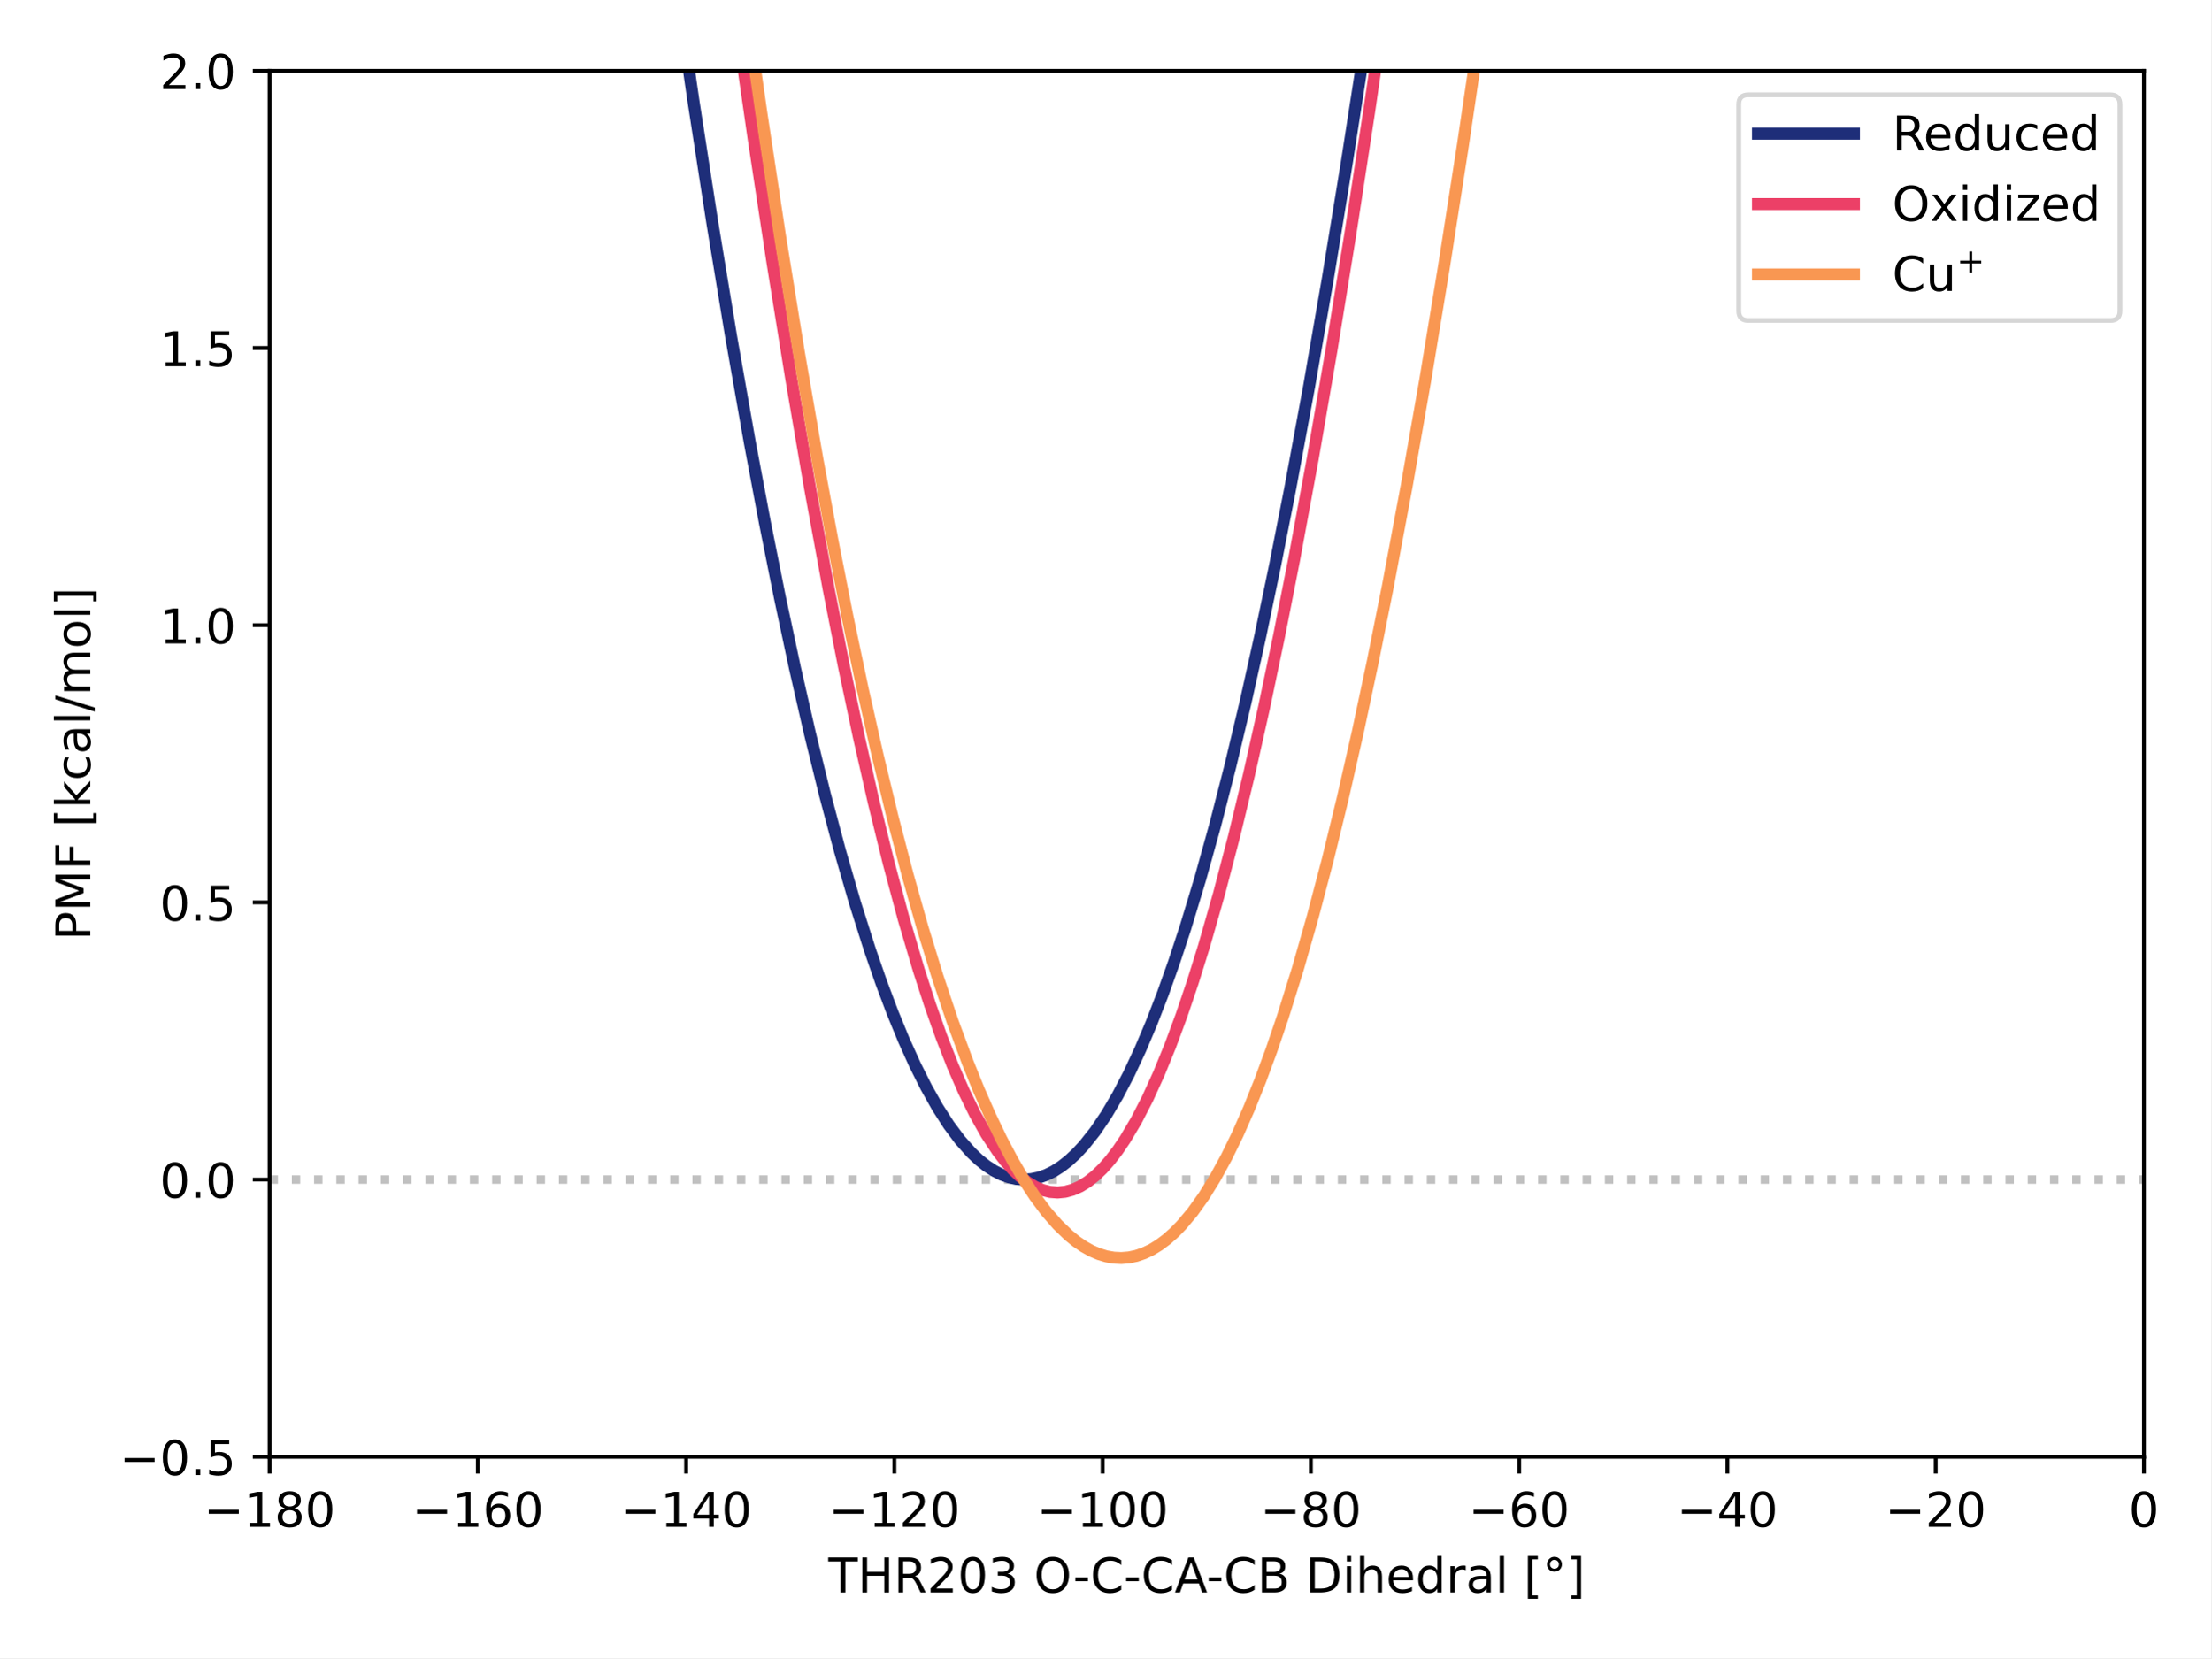
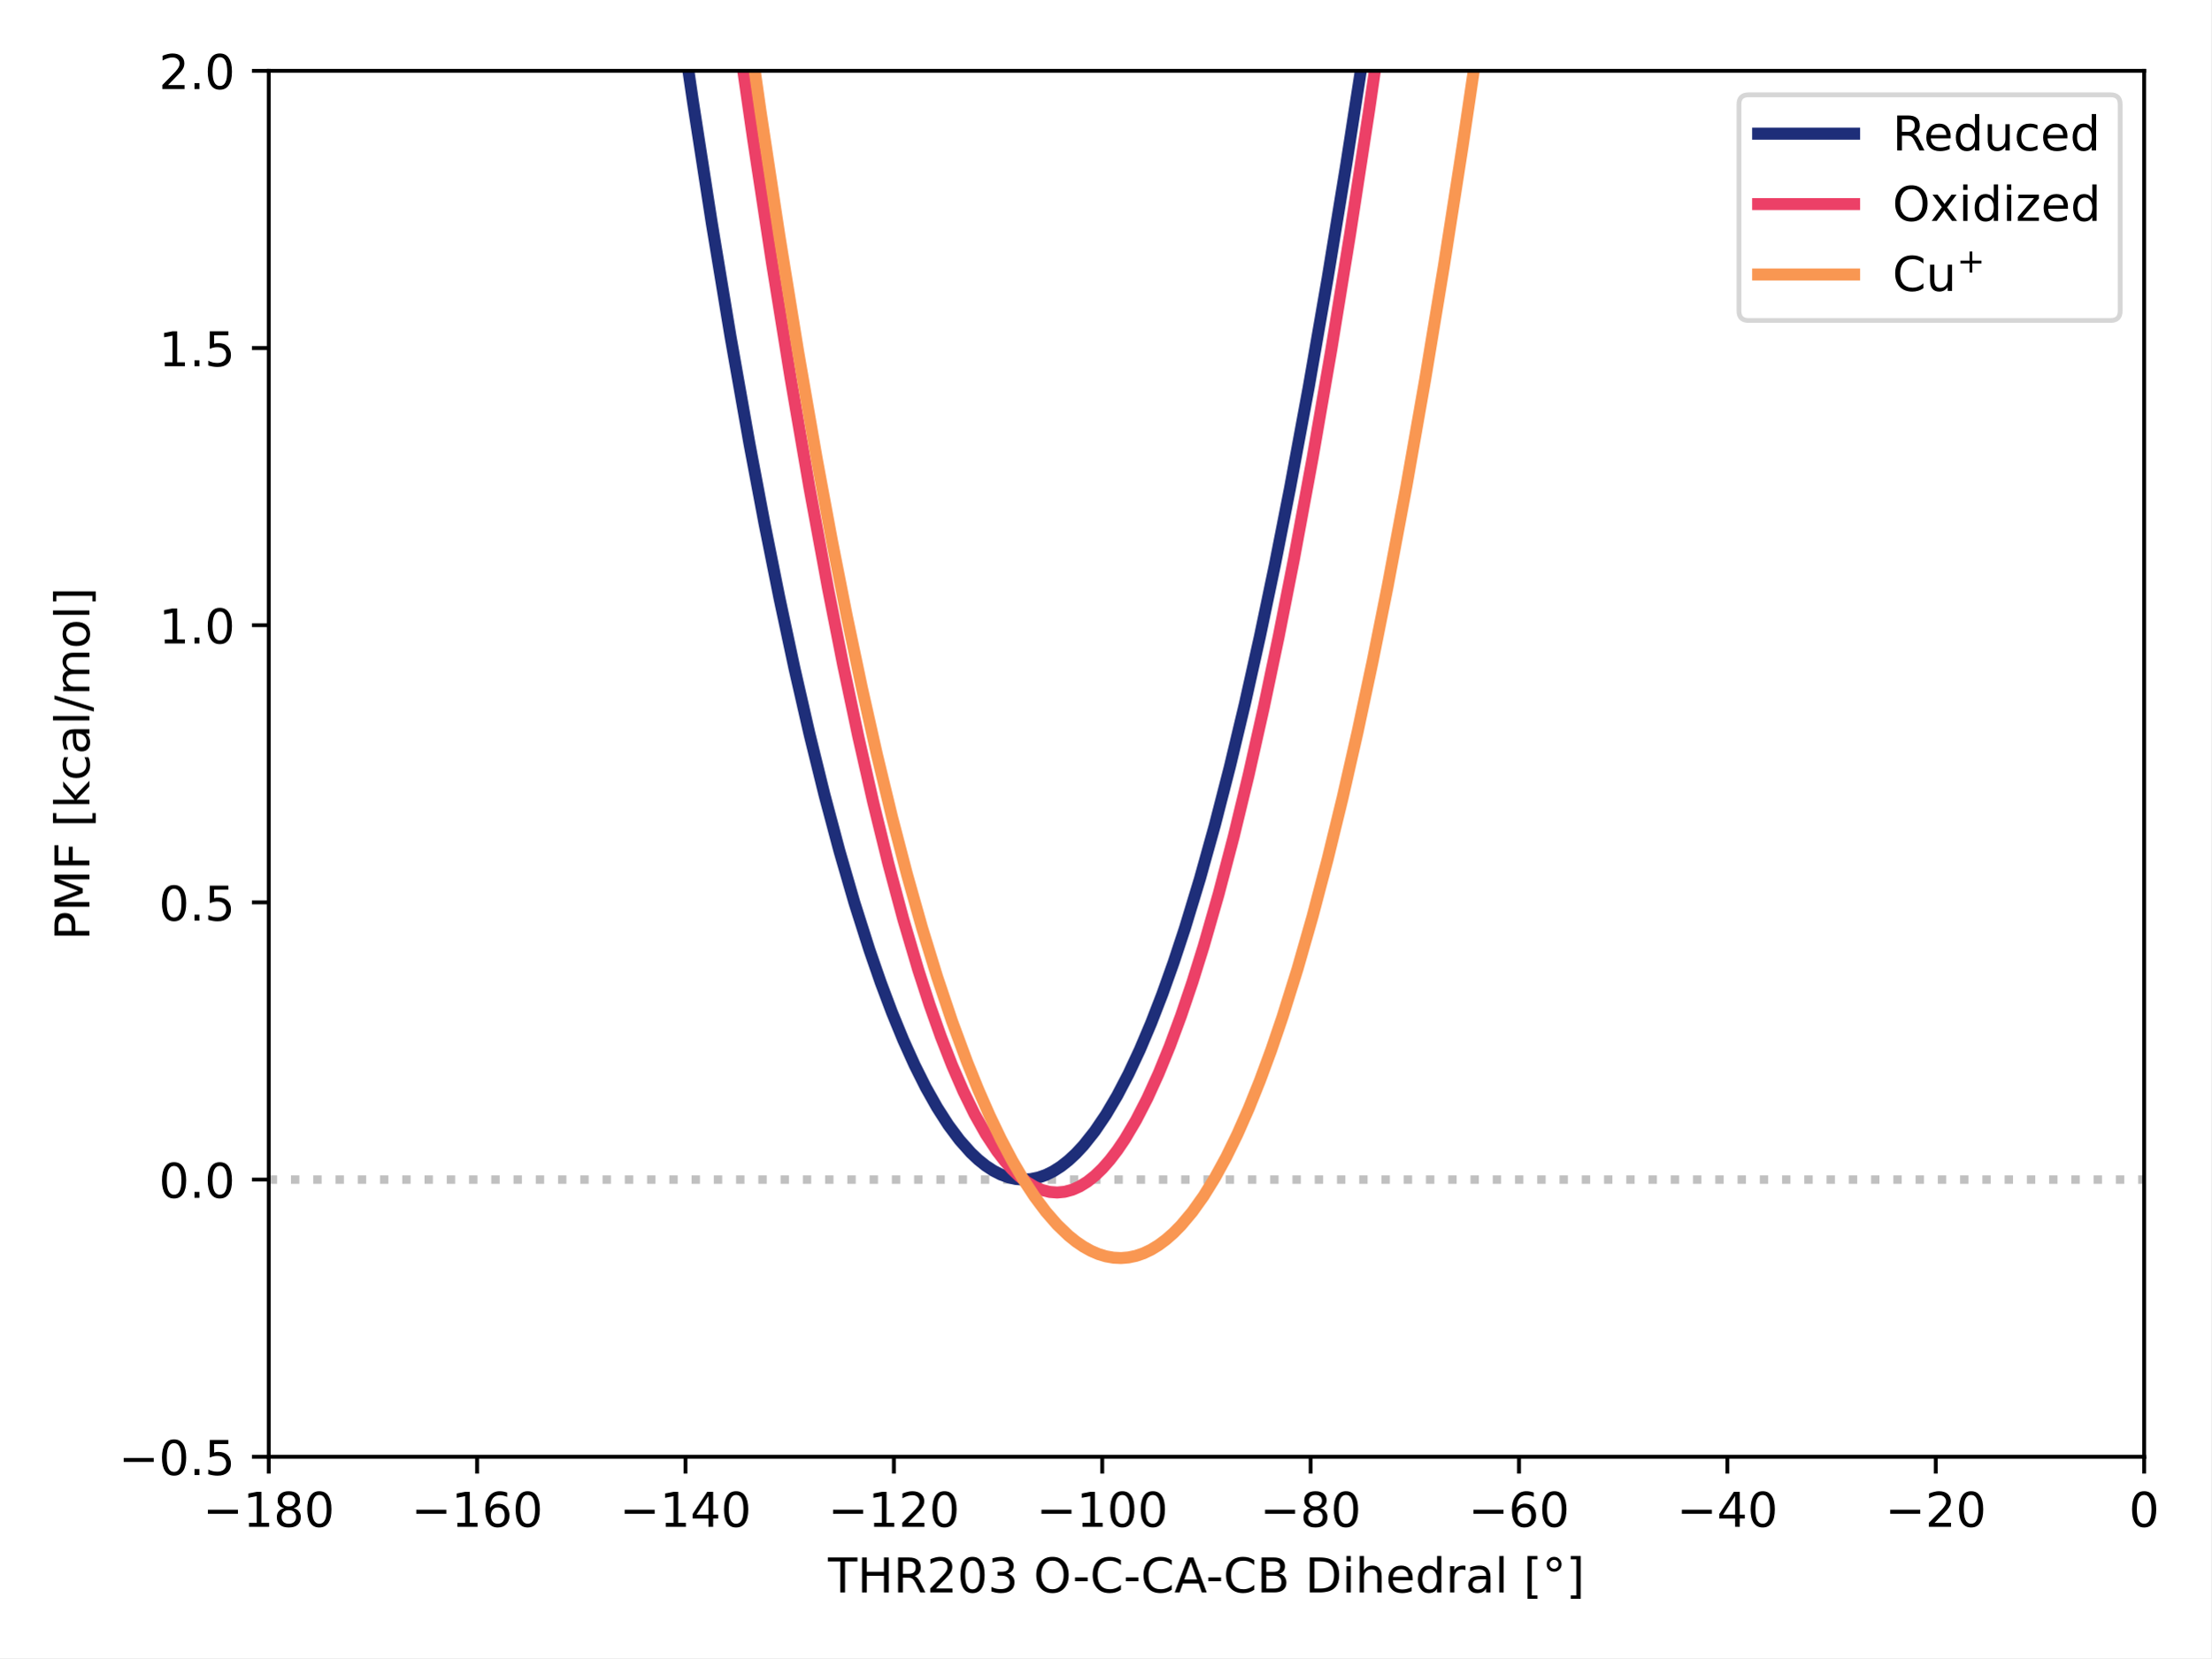
<svg xmlns="http://www.w3.org/2000/svg" xmlns:xlink="http://www.w3.org/1999/xlink" width="460.8pt" height="345.6pt" viewBox="0 0 460.8 345.6" version="1.1">
  <defs>
    <style type="text/css">*{stroke-linejoin: round; stroke-linecap: butt}</style>
  </defs>
  <g id="figure_1">
    <g id="patch_1">
      <path d="M 0 345.6  L 460.8 345.6  L 460.8 0  L 0 0  z " style="fill: #ffffff" />
    </g>
    <g id="axes_1">
      <g id="patch_2">
-         <path d="M 56.18 303.64  L 446.805 303.64  L 446.805 14.76  L 56.18 14.76  z " style="fill: #ffffff" />
+         <path d="M 56 303.64  L 446.85 303.64  L 446.85 14.76  L 56 14.76  z " style="fill: #ffffff" />
      </g>
      <g id="line2d_1">
-         <path d="M 56.18 245.864  L 446.805 245.864  " clip-path="url(#p93e7f5a198)" style="fill: none; stroke-dasharray: 1.75,2.888; stroke-dashoffset: 0; stroke: #c0c0c0; stroke-width: 1.75" />
+         <path d="M 56 245.864  L 446.85 245.864  " clip-path="url(#p2e7cfddb95)" style="fill: none; stroke-dasharray: 1.75,2.888; stroke-dashoffset: 0; stroke: #c0c0c0; stroke-width: 1.75" />
      </g>
      <g id="line2d_2">
-         <path d="M 141.281 -1  L 144.55 21.272  L 148.46 46.5  L 152.37 70.189  L 156.28 92.337  L 159.408 108.947  L 162.536 124.575  L 165.664 139.225  L 168.793 152.904  L 171.921 165.615  L 175.049 177.367  L 178.177 188.165  L 181.305 198.016  L 183.651 204.788  L 185.997 211.034  L 188.343 216.757  L 190.69 221.961  L 193.036 226.647  L 195.382 230.818  L 197.728 234.476  L 200.074 237.623  L 202.42 240.261  L 203.984 241.737  L 205.548 242.988  L 207.112 244.013  L 208.676 244.813  L 210.24 245.389  L 211.804 245.739  L 213.368 245.864  L 214.933 245.764  L 216.497 245.439  L 218.061 244.889  L 219.625 244.113  L 221.189 243.11  L 222.753 241.882  L 224.317 240.426  L 225.881 238.743  L 228.227 235.791  L 230.573 232.324  L 232.919 228.342  L 235.265 223.841  L 237.611 218.821  L 239.958 213.279  L 242.304 207.214  L 244.65 200.624  L 246.996 193.509  L 250.124 183.204  L 253.252 171.963  L 256.38 159.786  L 259.508 146.675  L 262.636 132.633  L 265.765 117.667  L 268.893 101.783  L 272.803 80.653  L 276.713 58.128  L 280.623 34.241  L 284.533 9.026  L 286.035 -1  L 286.035 -1  " clip-path="url(#p93e7f5a198)" style="fill: none; stroke: #1e2e79; stroke-width: 2.5; stroke-linecap: square" />
+         <path d="M 141.15 -1  L 144.421 21.272  L 148.333 46.5  L 152.245 70.189  L 156.158 92.337  L 159.288 108.947  L 162.418 124.575  L 165.548 139.225  L 168.677 152.904  L 171.807 165.615  L 174.937 177.367  L 178.067 188.165  L 181.197 198.016  L 183.545 204.788  L 185.892 211.034  L 188.24 216.757  L 190.587 221.961  L 192.934 226.647  L 195.282 230.818  L 197.629 234.476  L 199.977 237.623  L 202.324 240.261  L 203.889 241.737  L 205.454 242.988  L 207.019 244.013  L 208.584 244.813  L 210.149 245.389  L 211.714 245.739  L 213.279 245.864  L 214.844 245.764  L 216.409 245.439  L 217.974 244.889  L 219.539 244.113  L 221.104 243.11  L 222.669 241.882  L 224.234 240.426  L 225.799 238.743  L 228.146 235.791  L 230.494 232.324  L 232.841 228.342  L 235.188 223.841  L 237.536 218.821  L 239.883 213.279  L 242.231 207.214  L 244.578 200.624  L 246.926 193.509  L 250.056 183.204  L 253.186 171.963  L 256.316 159.786  L 259.445 146.675  L 262.575 132.633  L 265.705 117.667  L 268.835 101.783  L 272.748 80.653  L 276.66 58.128  L 280.572 34.241  L 284.485 9.026  L 285.987 -1  L 285.987 -1  " clip-path="url(#p2e7cfddb95)" style="fill: none; stroke: #1e2e79; stroke-width: 2.5; stroke-linecap: square" />
      </g>
      <g id="line2d_3">
-         <path d="M 152.746 -1  L 157.062 28.94  L 160.972 54.619  L 164.882 78.861  L 168.793 101.61  L 172.703 122.82  L 175.831 138.653  L 178.959 153.46  L 182.087 167.227  L 185.215 179.941  L 188.343 191.594  L 191.472 202.176  L 193.818 209.405  L 196.164 216.027  L 198.51 222.038  L 200.856 227.438  L 203.202 232.225  L 205.548 236.397  L 207.894 239.956  L 209.458 241.987  L 211.022 243.744  L 212.586 245.229  L 214.15 246.44  L 215.715 247.378  L 217.279 248.044  L 218.843 248.437  L 220.407 248.558  L 221.971 248.407  L 223.535 247.984  L 225.099 247.291  L 226.663 246.326  L 228.227 245.092  L 229.791 243.588  L 231.355 241.814  L 232.919 239.772  L 234.483 237.463  L 236.829 233.498  L 239.175 228.935  L 241.522 223.776  L 243.868 218.025  L 246.214 211.684  L 248.56 204.757  L 250.906 197.248  L 254.034 186.338  L 257.162 174.41  L 260.29 161.476  L 263.418 147.546  L 266.547 132.635  L 269.675 116.755  L 273.585 95.565  L 277.495 72.915  L 281.405 48.838  L 285.315 23.369  L 288.875 -1  L 288.875 -1  " clip-path="url(#p93e7f5a198)" style="fill: none; stroke: #ec4067; stroke-width: 2.5; stroke-linecap: square" />
+         <path d="M 152.621 -1  L 156.94 28.94  L 160.853 54.619  L 164.765 78.861  L 168.677 101.61  L 172.59 122.82  L 175.72 138.653  L 178.85 153.46  L 181.98 167.227  L 185.11 179.941  L 188.24 191.594  L 191.369 202.176  L 193.717 209.405  L 196.064 216.027  L 198.412 222.038  L 200.759 227.438  L 203.107 232.225  L 205.454 236.397  L 207.802 239.956  L 209.367 241.987  L 210.932 243.744  L 212.496 245.229  L 214.061 246.44  L 215.626 247.378  L 217.191 248.044  L 218.756 248.437  L 220.321 248.558  L 221.886 248.407  L 223.451 247.984  L 225.016 247.291  L 226.581 246.326  L 228.146 245.092  L 229.711 243.588  L 231.276 241.814  L 232.841 239.772  L 234.406 237.463  L 236.753 233.498  L 239.101 228.935  L 241.448 223.776  L 243.796 218.025  L 246.143 211.684  L 248.491 204.757  L 250.838 197.248  L 253.968 186.338  L 257.098 174.41  L 260.228 161.476  L 263.358 147.546  L 266.488 132.635  L 269.618 116.755  L 273.53 95.565  L 277.443 72.915  L 281.355 48.838  L 285.267 23.369  L 288.829 -1  L 288.829 -1  " clip-path="url(#p2e7cfddb95)" style="fill: none; stroke: #ec4067; stroke-width: 2.5; stroke-linecap: square" />
      </g>
      <g id="matplotlib.axis_1">
        <g id="xtick_1">
          <g id="line2d_4">
            <defs>
-               <path id="m72405f1bf9" d="M 0 0  L 0 3.5  " style="stroke: #000000; stroke-width: 0.8" />
-             </defs>
-             <g>
-               <use xlink:href="#m72405f1bf9" x="56.18" y="303.64" style="stroke: #000000; stroke-width: 0.8" />
+               <path id="m3028b8f503" d="M 0 0  L 0 3.5  " style="stroke: #000000; stroke-width: 0.8" />
+             </defs>
+             <g>
+               <use xlink:href="#m3028b8f503" x="56" y="303.64" style="stroke: #000000; stroke-width: 0.8" />
            </g>
          </g>
          <g id="text_1">
-             <g transform="translate(42.44641 318.2384) scale(0.1 -0.1)">
+             <g transform="translate(42.26641 318.2384) scale(0.1 -0.1)">
              <defs>
                <path id="DejaVuSans-2212" d="M 678 2272  L 4684 2272  L 4684 1741  L 678 1741  L 678 2272  z " transform="scale(0.015625)" />
                <path id="DejaVuSans-31" d="M 794 531  L 1825 531  L 1825 4091  L 703 3866  L 703 4441  L 1819 4666  L 2450 4666  L 2450 531  L 3481 531  L 3481 0  L 794 0  L 794 531  z " transform="scale(0.015625)" />
                <path id="DejaVuSans-38" d="M 2034 2216  Q 1584 2216 1326 1975  Q 1069 1734 1069 1313  Q 1069 891 1326 650  Q 1584 409 2034 409  Q 2484 409 2743 651  Q 3003 894 3003 1313  Q 3003 1734 2745 1975  Q 2488 2216 2034 2216  z M 1403 2484  Q 997 2584 770 2862  Q 544 3141 544 3541  Q 544 4100 942 4425  Q 1341 4750 2034 4750  Q 2731 4750 3128 4425  Q 3525 4100 3525 3541  Q 3525 3141 3298 2862  Q 3072 2584 2669 2484  Q 3125 2378 3379 2068  Q 3634 1759 3634 1313  Q 3634 634 3220 271  Q 2806 -91 2034 -91  Q 1263 -91 848 271  Q 434 634 434 1313  Q 434 1759 690 2068  Q 947 2378 1403 2484  z M 1172 3481  Q 1172 3119 1398 2916  Q 1625 2713 2034 2713  Q 2441 2713 2670 2916  Q 2900 3119 2900 3481  Q 2900 3844 2670 4047  Q 2441 4250 2034 4250  Q 1625 4250 1398 4047  Q 1172 3844 1172 3481  z " transform="scale(0.015625)" />
                <path id="DejaVuSans-30" d="M 2034 4250  Q 1547 4250 1301 3770  Q 1056 3291 1056 2328  Q 1056 1369 1301 889  Q 1547 409 2034 409  Q 2525 409 2770 889  Q 3016 1369 3016 2328  Q 3016 3291 2770 3770  Q 2525 4250 2034 4250  z M 2034 4750  Q 2819 4750 3233 4129  Q 3647 3509 3647 2328  Q 3647 1150 3233 529  Q 2819 -91 2034 -91  Q 1250 -91 836 529  Q 422 1150 422 2328  Q 422 3509 836 4129  Q 1250 4750 2034 4750  z " transform="scale(0.015625)" />
              </defs>
              <use xlink:href="#DejaVuSans-2212" />
              <use xlink:href="#DejaVuSans-31" x="83.789" />
              <use xlink:href="#DejaVuSans-38" x="147.412" />
              <use xlink:href="#DejaVuSans-30" x="211.035" />
            </g>
          </g>
        </g>
        <g id="xtick_2">
          <g id="line2d_5">
            <g>
-               <use xlink:href="#m72405f1bf9" x="99.583" y="303.64" style="stroke: #000000; stroke-width: 0.8" />
+               <use xlink:href="#m3028b8f503" x="99.428" y="303.64" style="stroke: #000000; stroke-width: 0.8" />
            </g>
          </g>
          <g id="text_2">
-             <g transform="translate(85.84918 318.2384) scale(0.1 -0.1)">
+             <g transform="translate(85.69418 318.2384) scale(0.1 -0.1)">
              <defs>
                <path id="DejaVuSans-36" d="M 2113 2584  Q 1688 2584 1439 2293  Q 1191 2003 1191 1497  Q 1191 994 1439 701  Q 1688 409 2113 409  Q 2538 409 2786 701  Q 3034 994 3034 1497  Q 3034 2003 2786 2293  Q 2538 2584 2113 2584  z M 3366 4563  L 3366 3988  Q 3128 4100 2886 4159  Q 2644 4219 2406 4219  Q 1781 4219 1451 3797  Q 1122 3375 1075 2522  Q 1259 2794 1537 2939  Q 1816 3084 2150 3084  Q 2853 3084 3261 2657  Q 3669 2231 3669 1497  Q 3669 778 3244 343  Q 2819 -91 2113 -91  Q 1303 -91 875 529  Q 447 1150 447 2328  Q 447 3434 972 4092  Q 1497 4750 2381 4750  Q 2619 4750 2861 4703  Q 3103 4656 3366 4563  z " transform="scale(0.015625)" />
              </defs>
              <use xlink:href="#DejaVuSans-2212" />
              <use xlink:href="#DejaVuSans-31" x="83.789" />
              <use xlink:href="#DejaVuSans-36" x="147.412" />
              <use xlink:href="#DejaVuSans-30" x="211.035" />
            </g>
          </g>
        </g>
        <g id="xtick_3">
          <g id="line2d_6">
            <g>
-               <use xlink:href="#m72405f1bf9" x="142.986" y="303.64" style="stroke: #000000; stroke-width: 0.8" />
+               <use xlink:href="#m3028b8f503" x="142.856" y="303.64" style="stroke: #000000; stroke-width: 0.8" />
            </g>
          </g>
          <g id="text_3">
-             <g transform="translate(129.252 318.2384) scale(0.1 -0.1)">
+             <g transform="translate(129.122 318.2384) scale(0.1 -0.1)">
              <defs>
                <path id="DejaVuSans-34" d="M 2419 4116  L 825 1625  L 2419 1625  L 2419 4116  z M 2253 4666  L 3047 4666  L 3047 1625  L 3713 1625  L 3713 1100  L 3047 1100  L 3047 0  L 2419 0  L 2419 1100  L 313 1100  L 313 1709  L 2253 4666  z " transform="scale(0.015625)" />
              </defs>
              <use xlink:href="#DejaVuSans-2212" />
              <use xlink:href="#DejaVuSans-31" x="83.789" />
              <use xlink:href="#DejaVuSans-34" x="147.412" />
              <use xlink:href="#DejaVuSans-30" x="211.035" />
            </g>
          </g>
        </g>
        <g id="xtick_4">
          <g id="line2d_7">
            <g>
-               <use xlink:href="#m72405f1bf9" x="186.388" y="303.64" style="stroke: #000000; stroke-width: 0.8" />
+               <use xlink:href="#m3028b8f503" x="186.283" y="303.64" style="stroke: #000000; stroke-width: 0.8" />
            </g>
          </g>
          <g id="text_4">
-             <g transform="translate(172.6547 318.2384) scale(0.1 -0.1)">
+             <g transform="translate(172.5497 318.2384) scale(0.1 -0.1)">
              <defs>
                <path id="DejaVuSans-32" d="M 1228 531  L 3431 531  L 3431 0  L 469 0  L 469 531  Q 828 903 1448 1529  Q 2069 2156 2228 2338  Q 2531 2678 2651 2914  Q 2772 3150 2772 3378  Q 2772 3750 2511 3984  Q 2250 4219 1831 4219  Q 1534 4219 1204 4116  Q 875 4013 500 3803  L 500 4441  Q 881 4594 1212 4672  Q 1544 4750 1819 4750  Q 2544 4750 2975 4387  Q 3406 4025 3406 3419  Q 3406 3131 3298 2873  Q 3191 2616 2906 2266  Q 2828 2175 2409 1742  Q 1991 1309 1228 531  z " transform="scale(0.015625)" />
              </defs>
              <use xlink:href="#DejaVuSans-2212" />
              <use xlink:href="#DejaVuSans-31" x="83.789" />
              <use xlink:href="#DejaVuSans-32" x="147.412" />
              <use xlink:href="#DejaVuSans-30" x="211.035" />
            </g>
          </g>
        </g>
        <g id="xtick_5">
          <g id="line2d_8">
            <g>
-               <use xlink:href="#m72405f1bf9" x="229.791" y="303.64" style="stroke: #000000; stroke-width: 0.8" />
+               <use xlink:href="#m3028b8f503" x="229.711" y="303.64" style="stroke: #000000; stroke-width: 0.8" />
            </g>
          </g>
          <g id="text_5">
-             <g transform="translate(216.0575 318.2384) scale(0.1 -0.1)">
+             <g transform="translate(215.9775 318.2384) scale(0.1 -0.1)">
              <use xlink:href="#DejaVuSans-2212" />
              <use xlink:href="#DejaVuSans-31" x="83.789" />
              <use xlink:href="#DejaVuSans-30" x="147.412" />
              <use xlink:href="#DejaVuSans-30" x="211.035" />
            </g>
          </g>
        </g>
        <g id="xtick_6">
          <g id="line2d_9">
            <g>
-               <use xlink:href="#m72405f1bf9" x="273.194" y="303.64" style="stroke: #000000; stroke-width: 0.8" />
+               <use xlink:href="#m3028b8f503" x="273.139" y="303.64" style="stroke: #000000; stroke-width: 0.8" />
            </g>
          </g>
          <g id="text_6">
-             <g transform="translate(262.6415 318.2384) scale(0.1 -0.1)">
+             <g transform="translate(262.5865 318.2384) scale(0.1 -0.1)">
              <use xlink:href="#DejaVuSans-2212" />
              <use xlink:href="#DejaVuSans-38" x="83.789" />
              <use xlink:href="#DejaVuSans-30" x="147.412" />
            </g>
          </g>
        </g>
        <g id="xtick_7">
          <g id="line2d_10">
            <g>
-               <use xlink:href="#m72405f1bf9" x="316.597" y="303.64" style="stroke: #000000; stroke-width: 0.8" />
+               <use xlink:href="#m3028b8f503" x="316.567" y="303.64" style="stroke: #000000; stroke-width: 0.8" />
            </g>
          </g>
          <g id="text_7">
-             <g transform="translate(306.0443 318.2384) scale(0.1 -0.1)">
+             <g transform="translate(306.0143 318.2384) scale(0.1 -0.1)">
              <use xlink:href="#DejaVuSans-2212" />
              <use xlink:href="#DejaVuSans-36" x="83.789" />
              <use xlink:href="#DejaVuSans-30" x="147.412" />
            </g>
          </g>
        </g>
        <g id="xtick_8">
          <g id="line2d_11">
            <g>
-               <use xlink:href="#m72405f1bf9" x="359.999" y="303.64" style="stroke: #000000; stroke-width: 0.8" />
+               <use xlink:href="#m3028b8f503" x="359.994" y="303.64" style="stroke: #000000; stroke-width: 0.8" />
            </g>
          </g>
          <g id="text_8">
-             <g transform="translate(349.4471 318.2384) scale(0.1 -0.1)">
+             <g transform="translate(349.4421 318.2384) scale(0.1 -0.1)">
              <use xlink:href="#DejaVuSans-2212" />
              <use xlink:href="#DejaVuSans-34" x="83.789" />
              <use xlink:href="#DejaVuSans-30" x="147.412" />
            </g>
          </g>
        </g>
        <g id="xtick_9">
          <g id="line2d_12">
            <g>
-               <use xlink:href="#m72405f1bf9" x="403.402" y="303.64" style="stroke: #000000; stroke-width: 0.8" />
+               <use xlink:href="#m3028b8f503" x="403.422" y="303.64" style="stroke: #000000; stroke-width: 0.8" />
            </g>
          </g>
          <g id="text_9">
-             <g transform="translate(392.8499 318.2384) scale(0.1 -0.1)">
+             <g transform="translate(392.8699 318.2384) scale(0.1 -0.1)">
              <use xlink:href="#DejaVuSans-2212" />
              <use xlink:href="#DejaVuSans-32" x="83.789" />
              <use xlink:href="#DejaVuSans-30" x="147.412" />
            </g>
          </g>
        </g>
        <g id="xtick_10">
          <g id="line2d_13">
            <g>
-               <use xlink:href="#m72405f1bf9" x="446.805" y="303.64" style="stroke: #000000; stroke-width: 0.8" />
+               <use xlink:href="#m3028b8f503" x="446.85" y="303.64" style="stroke: #000000; stroke-width: 0.8" />
            </g>
          </g>
          <g id="text_10">
-             <g transform="translate(443.6237 318.2384) scale(0.1 -0.1)">
+             <g transform="translate(443.6687 318.2384) scale(0.1 -0.1)">
              <use xlink:href="#DejaVuSans-30" />
            </g>
          </g>
        </g>
        <g id="text_11">
-           <g transform="translate(172.6269 331.9166) scale(0.1 -0.1)">
+           <g transform="translate(172.5594 331.9166) scale(0.1 -0.1)">
            <defs>
              <path id="DejaVuSans-54" d="M -19 4666  L 3928 4666  L 3928 4134  L 2272 4134  L 2272 0  L 1638 0  L 1638 4134  L -19 4134  L -19 4666  z " transform="scale(0.015625)" />
              <path id="DejaVuSans-48" d="M 628 4666  L 1259 4666  L 1259 2753  L 3553 2753  L 3553 4666  L 4184 4666  L 4184 0  L 3553 0  L 3553 2222  L 1259 2222  L 1259 0  L 628 0  L 628 4666  z " transform="scale(0.015625)" />
              <path id="DejaVuSans-52" d="M 2841 2188  Q 3044 2119 3236 1894  Q 3428 1669 3622 1275  L 4263 0  L 3584 0  L 2988 1197  Q 2756 1666 2539 1819  Q 2322 1972 1947 1972  L 1259 1972  L 1259 0  L 628 0  L 628 4666  L 2053 4666  Q 2853 4666 3247 4331  Q 3641 3997 3641 3322  Q 3641 2881 3436 2590  Q 3231 2300 2841 2188  z M 1259 4147  L 1259 2491  L 2053 2491  Q 2509 2491 2742 2702  Q 2975 2913 2975 3322  Q 2975 3731 2742 3939  Q 2509 4147 2053 4147  L 1259 4147  z " transform="scale(0.015625)" />
              <path id="DejaVuSans-33" d="M 2597 2516  Q 3050 2419 3304 2112  Q 3559 1806 3559 1356  Q 3559 666 3084 287  Q 2609 -91 1734 -91  Q 1441 -91 1130 -33  Q 819 25 488 141  L 488 750  Q 750 597 1062 519  Q 1375 441 1716 441  Q 2309 441 2620 675  Q 2931 909 2931 1356  Q 2931 1769 2642 2001  Q 2353 2234 1838 2234  L 1294 2234  L 1294 2753  L 1863 2753  Q 2328 2753 2575 2939  Q 2822 3125 2822 3475  Q 2822 3834 2567 4026  Q 2313 4219 1838 4219  Q 1578 4219 1281 4162  Q 984 4106 628 3988  L 628 4550  Q 988 4650 1302 4700  Q 1616 4750 1894 4750  Q 2613 4750 3031 4423  Q 3450 4097 3450 3541  Q 3450 3153 3228 2886  Q 3006 2619 2597 2516  z " transform="scale(0.015625)" />
              <path id="DejaVuSans-20" transform="scale(0.015625)" />
              <path id="DejaVuSans-4f" d="M 2522 4238  Q 1834 4238 1429 3725  Q 1025 3213 1025 2328  Q 1025 1447 1429 934  Q 1834 422 2522 422  Q 3209 422 3611 934  Q 4013 1447 4013 2328  Q 4013 3213 3611 3725  Q 3209 4238 2522 4238  z M 2522 4750  Q 3503 4750 4090 4092  Q 4678 3434 4678 2328  Q 4678 1225 4090 567  Q 3503 -91 2522 -91  Q 1538 -91 948 565  Q 359 1222 359 2328  Q 359 3434 948 4092  Q 1538 4750 2522 4750  z " transform="scale(0.015625)" />
              <path id="DejaVuSans-2d" d="M 313 2009  L 1997 2009  L 1997 1497  L 313 1497  L 313 2009  z " transform="scale(0.015625)" />
              <path id="DejaVuSans-43" d="M 4122 4306  L 4122 3641  Q 3803 3938 3442 4084  Q 3081 4231 2675 4231  Q 1875 4231 1450 3742  Q 1025 3253 1025 2328  Q 1025 1406 1450 917  Q 1875 428 2675 428  Q 3081 428 3442 575  Q 3803 722 4122 1019  L 4122 359  Q 3791 134 3420 21  Q 3050 -91 2638 -91  Q 1578 -91 968 557  Q 359 1206 359 2328  Q 359 3453 968 4101  Q 1578 4750 2638 4750  Q 3056 4750 3426 4639  Q 3797 4528 4122 4306  z " transform="scale(0.015625)" />
              <path id="DejaVuSans-41" d="M 2188 4044  L 1331 1722  L 3047 1722  L 2188 4044  z M 1831 4666  L 2547 4666  L 4325 0  L 3669 0  L 3244 1197  L 1141 1197  L 716 0  L 50 0  L 1831 4666  z " transform="scale(0.015625)" />
              <path id="DejaVuSans-42" d="M 1259 2228  L 1259 519  L 2272 519  Q 2781 519 3026 730  Q 3272 941 3272 1375  Q 3272 1813 3026 2020  Q 2781 2228 2272 2228  L 1259 2228  z M 1259 4147  L 1259 2741  L 2194 2741  Q 2656 2741 2882 2914  Q 3109 3088 3109 3444  Q 3109 3797 2882 3972  Q 2656 4147 2194 4147  L 1259 4147  z M 628 4666  L 2241 4666  Q 2963 4666 3353 4366  Q 3744 4066 3744 3513  Q 3744 3084 3544 2831  Q 3344 2578 2956 2516  Q 3422 2416 3680 2098  Q 3938 1781 3938 1306  Q 3938 681 3513 340  Q 3088 0 2303 0  L 628 0  L 628 4666  z " transform="scale(0.015625)" />
              <path id="DejaVuSans-44" d="M 1259 4147  L 1259 519  L 2022 519  Q 2988 519 3436 956  Q 3884 1394 3884 2338  Q 3884 3275 3436 3711  Q 2988 4147 2022 4147  L 1259 4147  z M 628 4666  L 1925 4666  Q 3281 4666 3915 4102  Q 4550 3538 4550 2338  Q 4550 1131 3912 565  Q 3275 0 1925 0  L 628 0  L 628 4666  z " transform="scale(0.015625)" />
              <path id="DejaVuSans-69" d="M 603 3500  L 1178 3500  L 1178 0  L 603 0  L 603 3500  z M 603 4863  L 1178 4863  L 1178 4134  L 603 4134  L 603 4863  z " transform="scale(0.015625)" />
              <path id="DejaVuSans-68" d="M 3513 2113  L 3513 0  L 2938 0  L 2938 2094  Q 2938 2591 2744 2837  Q 2550 3084 2163 3084  Q 1697 3084 1428 2787  Q 1159 2491 1159 1978  L 1159 0  L 581 0  L 581 4863  L 1159 4863  L 1159 2956  Q 1366 3272 1645 3428  Q 1925 3584 2291 3584  Q 2894 3584 3203 3211  Q 3513 2838 3513 2113  z " transform="scale(0.015625)" />
              <path id="DejaVuSans-65" d="M 3597 1894  L 3597 1613  L 953 1613  Q 991 1019 1311 708  Q 1631 397 2203 397  Q 2534 397 2845 478  Q 3156 559 3463 722  L 3463 178  Q 3153 47 2828 -22  Q 2503 -91 2169 -91  Q 1331 -91 842 396  Q 353 884 353 1716  Q 353 2575 817 3079  Q 1281 3584 2069 3584  Q 2775 3584 3186 3129  Q 3597 2675 3597 1894  z M 3022 2063  Q 3016 2534 2758 2815  Q 2500 3097 2075 3097  Q 1594 3097 1305 2825  Q 1016 2553 972 2059  L 3022 2063  z " transform="scale(0.015625)" />
              <path id="DejaVuSans-64" d="M 2906 2969  L 2906 4863  L 3481 4863  L 3481 0  L 2906 0  L 2906 525  Q 2725 213 2448 61  Q 2172 -91 1784 -91  Q 1150 -91 751 415  Q 353 922 353 1747  Q 353 2572 751 3078  Q 1150 3584 1784 3584  Q 2172 3584 2448 3432  Q 2725 3281 2906 2969  z M 947 1747  Q 947 1113 1208 752  Q 1469 391 1925 391  Q 2381 391 2643 752  Q 2906 1113 2906 1747  Q 2906 2381 2643 2742  Q 2381 3103 1925 3103  Q 1469 3103 1208 2742  Q 947 2381 947 1747  z " transform="scale(0.015625)" />
              <path id="DejaVuSans-72" d="M 2631 2963  Q 2534 3019 2420 3045  Q 2306 3072 2169 3072  Q 1681 3072 1420 2755  Q 1159 2438 1159 1844  L 1159 0  L 581 0  L 581 3500  L 1159 3500  L 1159 2956  Q 1341 3275 1631 3429  Q 1922 3584 2338 3584  Q 2397 3584 2469 3576  Q 2541 3569 2628 3553  L 2631 2963  z " transform="scale(0.015625)" />
              <path id="DejaVuSans-61" d="M 2194 1759  Q 1497 1759 1228 1600  Q 959 1441 959 1056  Q 959 750 1161 570  Q 1363 391 1709 391  Q 2188 391 2477 730  Q 2766 1069 2766 1631  L 2766 1759  L 2194 1759  z M 3341 1997  L 3341 0  L 2766 0  L 2766 531  Q 2569 213 2275 61  Q 1981 -91 1556 -91  Q 1019 -91 701 211  Q 384 513 384 1019  Q 384 1609 779 1909  Q 1175 2209 1959 2209  L 2766 2209  L 2766 2266  Q 2766 2663 2505 2880  Q 2244 3097 1772 3097  Q 1472 3097 1187 3025  Q 903 2953 641 2809  L 641 3341  Q 956 3463 1253 3523  Q 1550 3584 1831 3584  Q 2591 3584 2966 3190  Q 3341 2797 3341 1997  z " transform="scale(0.015625)" />
              <path id="DejaVuSans-6c" d="M 603 4863  L 1178 4863  L 1178 0  L 603 0  L 603 4863  z " transform="scale(0.015625)" />
              <path id="DejaVuSans-5b" d="M 550 4863  L 1875 4863  L 1875 4416  L 1125 4416  L 1125 -397  L 1875 -397  L 1875 -844  L 550 -844  L 550 4863  z " transform="scale(0.015625)" />
              <path id="DejaVuSans-b0" d="M 1600 4347  Q 1350 4347 1178 4173  Q 1006 4000 1006 3750  Q 1006 3503 1178 3333  Q 1350 3163 1600 3163  Q 1850 3163 2022 3333  Q 2194 3503 2194 3750  Q 2194 3997 2020 4172  Q 1847 4347 1600 4347  z M 1600 4750  Q 1800 4750 1984 4673  Q 2169 4597 2303 4453  Q 2447 4313 2519 4134  Q 2591 3956 2591 3750  Q 2591 3338 2302 3052  Q 2013 2766 1594 2766  Q 1172 2766 890 3047  Q 609 3328 609 3750  Q 609 4169 896 4459  Q 1184 4750 1600 4750  z " transform="scale(0.015625)" />
              <path id="DejaVuSans-5d" d="M 1947 4863  L 1947 -844  L 622 -844  L 622 -397  L 1369 -397  L 1369 4416  L 622 4416  L 622 4863  L 1947 4863  z " transform="scale(0.015625)" />
            </defs>
            <use xlink:href="#DejaVuSans-54" />
            <use xlink:href="#DejaVuSans-48" x="61.084" />
            <use xlink:href="#DejaVuSans-52" x="136.279" />
            <use xlink:href="#DejaVuSans-32" x="205.762" />
            <use xlink:href="#DejaVuSans-30" x="269.385" />
            <use xlink:href="#DejaVuSans-33" x="333.008" />
            <use xlink:href="#DejaVuSans-20" x="396.631" />
            <use xlink:href="#DejaVuSans-4f" x="428.418" />
            <use xlink:href="#DejaVuSans-2d" x="509.879" />
            <use xlink:href="#DejaVuSans-43" x="545.963" />
            <use xlink:href="#DejaVuSans-2d" x="615.787" />
            <use xlink:href="#DejaVuSans-43" x="651.871" />
            <use xlink:href="#DejaVuSans-41" x="721.695" />
            <use xlink:href="#DejaVuSans-2d" x="787.854" />
            <use xlink:href="#DejaVuSans-43" x="823.938" />
            <use xlink:href="#DejaVuSans-42" x="893.762" />
            <use xlink:href="#DejaVuSans-20" x="962.365" />
            <use xlink:href="#DejaVuSans-44" x="994.152" />
            <use xlink:href="#DejaVuSans-69" x="1071.154" />
            <use xlink:href="#DejaVuSans-68" x="1098.938" />
            <use xlink:href="#DejaVuSans-65" x="1162.316" />
            <use xlink:href="#DejaVuSans-64" x="1223.84" />
            <use xlink:href="#DejaVuSans-72" x="1287.316" />
            <use xlink:href="#DejaVuSans-61" x="1328.43" />
            <use xlink:href="#DejaVuSans-6c" x="1389.709" />
            <use xlink:href="#DejaVuSans-20" x="1417.492" />
            <use xlink:href="#DejaVuSans-5b" x="1449.279" />
            <use xlink:href="#DejaVuSans-b0" x="1488.293" />
            <use xlink:href="#DejaVuSans-5d" x="1538.293" />
          </g>
        </g>
      </g>
      <g id="matplotlib.axis_2">
        <g id="ytick_1">
          <g id="line2d_14">
            <defs>
-               <path id="me545afff6a" d="M 0 0  L -3.5 0  " style="stroke: #000000; stroke-width: 0.8" />
-             </defs>
-             <g>
-               <use xlink:href="#me545afff6a" x="56.18" y="303.64" style="stroke: #000000; stroke-width: 0.8" />
+               <path id="m5ba298be36" d="M 0 0  L -3.5 0  " style="stroke: #000000; stroke-width: 0.8" />
+             </defs>
+             <g>
+               <use xlink:href="#m5ba298be36" x="56" y="303.64" style="stroke: #000000; stroke-width: 0.8" />
            </g>
          </g>
          <g id="text_12">
-             <g transform="translate(24.89719 307.4392) scale(0.1 -0.1)">
+             <g transform="translate(24.71719 307.4392) scale(0.1 -0.1)">
              <defs>
                <path id="DejaVuSans-2e" d="M 684 794  L 1344 794  L 1344 0  L 684 0  L 684 794  z " transform="scale(0.015625)" />
                <path id="DejaVuSans-35" d="M 691 4666  L 3169 4666  L 3169 4134  L 1269 4134  L 1269 2991  Q 1406 3038 1543 3061  Q 1681 3084 1819 3084  Q 2600 3084 3056 2656  Q 3513 2228 3513 1497  Q 3513 744 3044 326  Q 2575 -91 1722 -91  Q 1428 -91 1123 -41  Q 819 9 494 109  L 494 744  Q 775 591 1075 516  Q 1375 441 1709 441  Q 2250 441 2565 725  Q 2881 1009 2881 1497  Q 2881 1984 2565 2268  Q 2250 2553 1709 2553  Q 1456 2553 1204 2497  Q 953 2441 691 2322  L 691 4666  z " transform="scale(0.015625)" />
              </defs>
              <use xlink:href="#DejaVuSans-2212" />
              <use xlink:href="#DejaVuSans-30" x="83.789" />
              <use xlink:href="#DejaVuSans-2e" x="147.412" />
              <use xlink:href="#DejaVuSans-35" x="179.199" />
            </g>
          </g>
        </g>
        <g id="ytick_2">
          <g id="line2d_15">
            <g>
-               <use xlink:href="#me545afff6a" x="56.18" y="245.864" style="stroke: #000000; stroke-width: 0.8" />
+               <use xlink:href="#m5ba298be36" x="56" y="245.864" style="stroke: #000000; stroke-width: 0.8" />
            </g>
          </g>
          <g id="text_13">
-             <g transform="translate(33.27687 249.6632) scale(0.1 -0.1)">
+             <g transform="translate(33.09687 249.6632) scale(0.1 -0.1)">
              <use xlink:href="#DejaVuSans-30" />
              <use xlink:href="#DejaVuSans-2e" x="63.623" />
              <use xlink:href="#DejaVuSans-30" x="95.41" />
            </g>
          </g>
        </g>
        <g id="ytick_3">
          <g id="line2d_16">
            <g>
-               <use xlink:href="#me545afff6a" x="56.18" y="188.088" style="stroke: #000000; stroke-width: 0.8" />
+               <use xlink:href="#m5ba298be36" x="56" y="188.088" style="stroke: #000000; stroke-width: 0.8" />
            </g>
          </g>
          <g id="text_14">
-             <g transform="translate(33.27687 191.8872) scale(0.1 -0.1)">
+             <g transform="translate(33.09687 191.8872) scale(0.1 -0.1)">
              <use xlink:href="#DejaVuSans-30" />
              <use xlink:href="#DejaVuSans-2e" x="63.623" />
              <use xlink:href="#DejaVuSans-35" x="95.41" />
            </g>
          </g>
        </g>
        <g id="ytick_4">
          <g id="line2d_17">
            <g>
-               <use xlink:href="#me545afff6a" x="56.18" y="130.312" style="stroke: #000000; stroke-width: 0.8" />
+               <use xlink:href="#m5ba298be36" x="56" y="130.312" style="stroke: #000000; stroke-width: 0.8" />
            </g>
          </g>
          <g id="text_15">
-             <g transform="translate(33.27687 134.1112) scale(0.1 -0.1)">
+             <g transform="translate(33.09687 134.1112) scale(0.1 -0.1)">
              <use xlink:href="#DejaVuSans-31" />
              <use xlink:href="#DejaVuSans-2e" x="63.623" />
              <use xlink:href="#DejaVuSans-30" x="95.41" />
            </g>
          </g>
        </g>
        <g id="ytick_5">
          <g id="line2d_18">
            <g>
-               <use xlink:href="#me545afff6a" x="56.18" y="72.536" style="stroke: #000000; stroke-width: 0.8" />
+               <use xlink:href="#m5ba298be36" x="56" y="72.536" style="stroke: #000000; stroke-width: 0.8" />
            </g>
          </g>
          <g id="text_16">
-             <g transform="translate(33.27687 76.33522) scale(0.1 -0.1)">
+             <g transform="translate(33.09687 76.33522) scale(0.1 -0.1)">
              <use xlink:href="#DejaVuSans-31" />
              <use xlink:href="#DejaVuSans-2e" x="63.623" />
              <use xlink:href="#DejaVuSans-35" x="95.41" />
            </g>
          </g>
        </g>
        <g id="ytick_6">
          <g id="line2d_19">
            <g>
-               <use xlink:href="#me545afff6a" x="56.18" y="14.76" style="stroke: #000000; stroke-width: 0.8" />
+               <use xlink:href="#m5ba298be36" x="56" y="14.76" style="stroke: #000000; stroke-width: 0.8" />
            </g>
          </g>
          <g id="text_17">
-             <g transform="translate(33.27687 18.55922) scale(0.1 -0.1)">
+             <g transform="translate(33.09687 18.55922) scale(0.1 -0.1)">
              <use xlink:href="#DejaVuSans-32" />
              <use xlink:href="#DejaVuSans-2e" x="63.623" />
              <use xlink:href="#DejaVuSans-30" x="95.41" />
            </g>
          </g>
        </g>
        <g id="text_18">
-           <g transform="translate(18.8175 195.9961) rotate(-90) scale(0.1 -0.1)">
+           <g transform="translate(18.6375 195.9961) rotate(-90) scale(0.1 -0.1)">
            <defs>
              <path id="DejaVuSans-50" d="M 1259 4147  L 1259 2394  L 2053 2394  Q 2494 2394 2734 2622  Q 2975 2850 2975 3272  Q 2975 3691 2734 3919  Q 2494 4147 2053 4147  L 1259 4147  z M 628 4666  L 2053 4666  Q 2838 4666 3239 4311  Q 3641 3956 3641 3272  Q 3641 2581 3239 2228  Q 2838 1875 2053 1875  L 1259 1875  L 1259 0  L 628 0  L 628 4666  z " transform="scale(0.015625)" />
              <path id="DejaVuSans-4d" d="M 628 4666  L 1569 4666  L 2759 1491  L 3956 4666  L 4897 4666  L 4897 0  L 4281 0  L 4281 4097  L 3078 897  L 2444 897  L 1241 4097  L 1241 0  L 628 0  L 628 4666  z " transform="scale(0.015625)" />
              <path id="DejaVuSans-46" d="M 628 4666  L 3309 4666  L 3309 4134  L 1259 4134  L 1259 2759  L 3109 2759  L 3109 2228  L 1259 2228  L 1259 0  L 628 0  L 628 4666  z " transform="scale(0.015625)" />
              <path id="DejaVuSans-6b" d="M 581 4863  L 1159 4863  L 1159 1991  L 2875 3500  L 3609 3500  L 1753 1863  L 3688 0  L 2938 0  L 1159 1709  L 1159 0  L 581 0  L 581 4863  z " transform="scale(0.015625)" />
              <path id="DejaVuSans-63" d="M 3122 3366  L 3122 2828  Q 2878 2963 2633 3030  Q 2388 3097 2138 3097  Q 1578 3097 1268 2742  Q 959 2388 959 1747  Q 959 1106 1268 751  Q 1578 397 2138 397  Q 2388 397 2633 464  Q 2878 531 3122 666  L 3122 134  Q 2881 22 2623 -34  Q 2366 -91 2075 -91  Q 1284 -91 818 406  Q 353 903 353 1747  Q 353 2603 823 3093  Q 1294 3584 2113 3584  Q 2378 3584 2631 3529  Q 2884 3475 3122 3366  z " transform="scale(0.015625)" />
              <path id="DejaVuSans-2f" d="M 1625 4666  L 2156 4666  L 531 -594  L 0 -594  L 1625 4666  z " transform="scale(0.015625)" />
              <path id="DejaVuSans-6d" d="M 3328 2828  Q 3544 3216 3844 3400  Q 4144 3584 4550 3584  Q 5097 3584 5394 3201  Q 5691 2819 5691 2113  L 5691 0  L 5113 0  L 5113 2094  Q 5113 2597 4934 2840  Q 4756 3084 4391 3084  Q 3944 3084 3684 2787  Q 3425 2491 3425 1978  L 3425 0  L 2847 0  L 2847 2094  Q 2847 2600 2669 2842  Q 2491 3084 2119 3084  Q 1678 3084 1418 2786  Q 1159 2488 1159 1978  L 1159 0  L 581 0  L 581 3500  L 1159 3500  L 1159 2956  Q 1356 3278 1631 3431  Q 1906 3584 2284 3584  Q 2666 3584 2933 3390  Q 3200 3197 3328 2828  z " transform="scale(0.015625)" />
              <path id="DejaVuSans-6f" d="M 1959 3097  Q 1497 3097 1228 2736  Q 959 2375 959 1747  Q 959 1119 1226 758  Q 1494 397 1959 397  Q 2419 397 2687 759  Q 2956 1122 2956 1747  Q 2956 2369 2687 2733  Q 2419 3097 1959 3097  z M 1959 3584  Q 2709 3584 3137 3096  Q 3566 2609 3566 1747  Q 3566 888 3137 398  Q 2709 -91 1959 -91  Q 1206 -91 779 398  Q 353 888 353 1747  Q 353 2609 779 3096  Q 1206 3584 1959 3584  z " transform="scale(0.015625)" />
            </defs>
            <use xlink:href="#DejaVuSans-50" />
            <use xlink:href="#DejaVuSans-4d" x="60.303" />
            <use xlink:href="#DejaVuSans-46" x="146.582" />
            <use xlink:href="#DejaVuSans-20" x="204.102" />
            <use xlink:href="#DejaVuSans-5b" x="235.889" />
            <use xlink:href="#DejaVuSans-6b" x="274.902" />
            <use xlink:href="#DejaVuSans-63" x="332.812" />
            <use xlink:href="#DejaVuSans-61" x="387.793" />
            <use xlink:href="#DejaVuSans-6c" x="449.072" />
            <use xlink:href="#DejaVuSans-2f" x="476.855" />
            <use xlink:href="#DejaVuSans-6d" x="510.547" />
            <use xlink:href="#DejaVuSans-6f" x="607.959" />
            <use xlink:href="#DejaVuSans-6c" x="669.141" />
            <use xlink:href="#DejaVuSans-5d" x="696.924" />
          </g>
        </g>
      </g>
      <g id="line2d_20">
-         <path d="M 155.161 -1  L 158.626 23.285  L 162.536 49.106  L 166.447 73.275  L 170.357 95.815  L 173.485 112.69  L 176.613 128.555  L 179.741 143.425  L 182.869 157.32  L 185.997 170.258  L 189.125 182.261  L 192.254 193.351  L 195.382 203.548  L 198.51 212.875  L 201.638 221.353  L 203.984 227.165  L 206.33 232.516  L 208.676 237.415  L 211.022 241.865  L 213.368 245.873  L 215.715 249.44  L 218.061 252.57  L 220.407 255.264  L 222.753 257.521  L 224.317 258.782  L 225.881 259.849  L 227.445 260.72  L 229.009 261.394  L 230.573 261.869  L 232.137 262.145  L 233.701 262.221  L 235.265 262.094  L 236.829 261.762  L 238.393 261.225  L 239.958 260.48  L 241.522 259.526  L 243.086 258.36  L 244.65 256.981  L 246.214 255.387  L 248.56 252.588  L 250.906 249.296  L 253.252 245.503  L 255.598 241.206  L 257.944 236.399  L 260.29 231.077  L 262.636 225.237  L 264.983 218.876  L 267.329 211.991  L 270.457 201.991  L 273.585 191.052  L 276.713 179.171  L 279.841 166.348  L 282.969 152.584  L 286.097 137.882  L 289.226 122.247  L 293.136 101.4  L 297.046 79.121  L 300.956 55.428  L 304.866 30.346  L 308.776 3.9  L 309.479 -1  L 309.479 -1  " clip-path="url(#p93e7f5a198)" style="fill: none; stroke: #f99752; stroke-width: 2.5; stroke-linecap: square" />
+         <path d="M 155.038 -1  L 158.505 23.285  L 162.418 49.106  L 166.33 73.275  L 170.242 95.815  L 173.372 112.69  L 176.502 128.555  L 179.632 143.425  L 182.762 157.32  L 185.892 170.258  L 189.022 182.261  L 192.152 193.351  L 195.282 203.548  L 198.412 212.875  L 201.542 221.353  L 203.889 227.165  L 206.237 232.516  L 208.584 237.415  L 210.932 241.865  L 213.279 245.873  L 215.626 249.44  L 217.974 252.57  L 220.321 255.264  L 222.669 257.521  L 224.234 258.782  L 225.799 259.849  L 227.364 260.72  L 228.929 261.394  L 230.494 261.869  L 232.059 262.145  L 233.624 262.221  L 235.188 262.094  L 236.753 261.762  L 238.318 261.225  L 239.883 260.48  L 241.448 259.526  L 243.013 258.36  L 244.578 256.981  L 246.143 255.387  L 248.491 252.588  L 250.838 249.296  L 253.186 245.503  L 255.533 241.206  L 257.88 236.399  L 260.228 231.077  L 262.575 225.237  L 264.923 218.876  L 267.27 211.991  L 270.4 201.991  L 273.53 191.052  L 276.66 179.171  L 279.79 166.348  L 282.92 152.584  L 286.05 137.882  L 289.18 122.247  L 293.092 101.4  L 297.005 79.121  L 300.917 55.428  L 304.829 30.346  L 308.742 3.9  L 309.445 -1  L 309.445 -1  " clip-path="url(#p2e7cfddb95)" style="fill: none; stroke: #f99752; stroke-width: 2.5; stroke-linecap: square" />
      </g>
      <g id="patch_3">
-         <path d="M 56.18 303.64  L 56.18 14.76  " style="fill: none; stroke: #000000; stroke-width: 0.8; stroke-linejoin: miter; stroke-linecap: square" />
+         <path d="M 56 303.64  L 56 14.76  " style="fill: none; stroke: #000000; stroke-width: 0.8; stroke-linejoin: miter; stroke-linecap: square" />
      </g>
      <g id="patch_4">
-         <path d="M 446.805 303.64  L 446.805 14.76  " style="fill: none; stroke: #000000; stroke-width: 0.8; stroke-linejoin: miter; stroke-linecap: square" />
+         <path d="M 446.85 303.64  L 446.85 14.76  " style="fill: none; stroke: #000000; stroke-width: 0.8; stroke-linejoin: miter; stroke-linecap: square" />
      </g>
      <g id="patch_5">
-         <path d="M 56.18 303.64  L 446.805 303.64  " style="fill: none; stroke: #000000; stroke-width: 0.8; stroke-linejoin: miter; stroke-linecap: square" />
+         <path d="M 56 303.64  L 446.85 303.64  " style="fill: none; stroke: #000000; stroke-width: 0.8; stroke-linejoin: miter; stroke-linecap: square" />
      </g>
      <g id="patch_6">
-         <path d="M 56.18 14.76  L 446.805 14.76  " style="fill: none; stroke: #000000; stroke-width: 0.8; stroke-linejoin: miter; stroke-linecap: square" />
+         <path d="M 56 14.76  L 446.85 14.76  " style="fill: none; stroke: #000000; stroke-width: 0.8; stroke-linejoin: miter; stroke-linecap: square" />
      </g>
      <g id="legend_1">
        <g id="patch_7">
-           <path d="M 364.36 66.794  L 439.805 66.794  Q 441.805 66.794 441.805 64.794  L 441.805 21.76  Q 441.805 19.76 439.805 19.76  L 364.36 19.76  Q 362.36 19.76 362.36 21.76  L 362.36 64.794  Q 362.36 66.794 364.36 66.794  z " style="fill: #ffffff; opacity: 0.8; stroke: #cccccc; stroke-linejoin: miter" />
+           <path d="M 364.405 66.794  L 439.85 66.794  Q 441.85 66.794 441.85 64.794  L 441.85 21.76  Q 441.85 19.76 439.85 19.76  L 364.405 19.76  Q 362.405 19.76 362.405 21.76  L 362.405 64.794  Q 362.405 66.794 364.405 66.794  z " style="fill: #ffffff; opacity: 0.8; stroke: #cccccc; stroke-linejoin: miter" />
        </g>
        <g id="line2d_21">
-           <path d="M 366.36 27.858  L 376.36 27.858  L 386.36 27.858  " style="fill: none; stroke: #1e2e79; stroke-width: 2.5; stroke-linecap: square" />
+           <path d="M 366.405 27.858  L 376.405 27.858  L 386.405 27.858  " style="fill: none; stroke: #1e2e79; stroke-width: 2.5; stroke-linecap: square" />
        </g>
        <g id="text_19">
-           <g transform="translate(394.3597 31.35844) scale(0.1 -0.1)">
+           <g transform="translate(394.4047 31.35844) scale(0.1 -0.1)">
            <defs>
              <path id="DejaVuSans-75" d="M 544 1381  L 544 3500  L 1119 3500  L 1119 1403  Q 1119 906 1312 657  Q 1506 409 1894 409  Q 2359 409 2629 706  Q 2900 1003 2900 1516  L 2900 3500  L 3475 3500  L 3475 0  L 2900 0  L 2900 538  Q 2691 219 2414 64  Q 2138 -91 1772 -91  Q 1169 -91 856 284  Q 544 659 544 1381  z M 1991 3584  L 1991 3584  z " transform="scale(0.015625)" />
            </defs>
            <use xlink:href="#DejaVuSans-52" />
            <use xlink:href="#DejaVuSans-65" x="64.982" />
            <use xlink:href="#DejaVuSans-64" x="126.506" />
            <use xlink:href="#DejaVuSans-75" x="189.982" />
            <use xlink:href="#DejaVuSans-63" x="253.361" />
            <use xlink:href="#DejaVuSans-65" x="308.342" />
            <use xlink:href="#DejaVuSans-64" x="369.865" />
          </g>
        </g>
        <g id="line2d_22">
-           <path d="M 366.36 42.537  L 376.36 42.537  L 386.36 42.537  " style="fill: none; stroke: #ec4067; stroke-width: 2.5; stroke-linecap: square" />
+           <path d="M 366.405 42.537  L 376.405 42.537  L 386.405 42.537  " style="fill: none; stroke: #ec4067; stroke-width: 2.5; stroke-linecap: square" />
        </g>
        <g id="text_20">
-           <g transform="translate(394.3597 46.03656) scale(0.1 -0.1)">
+           <g transform="translate(394.4047 46.03656) scale(0.1 -0.1)">
            <defs>
              <path id="DejaVuSans-78" d="M 3513 3500  L 2247 1797  L 3578 0  L 2900 0  L 1881 1375  L 863 0  L 184 0  L 1544 1831  L 300 3500  L 978 3500  L 1906 2253  L 2834 3500  L 3513 3500  z " transform="scale(0.015625)" />
              <path id="DejaVuSans-7a" d="M 353 3500  L 3084 3500  L 3084 2975  L 922 459  L 3084 459  L 3084 0  L 275 0  L 275 525  L 2438 3041  L 353 3041  L 353 3500  z " transform="scale(0.015625)" />
            </defs>
            <use xlink:href="#DejaVuSans-4f" />
            <use xlink:href="#DejaVuSans-78" x="78.711" />
            <use xlink:href="#DejaVuSans-69" x="137.891" />
            <use xlink:href="#DejaVuSans-64" x="165.674" />
            <use xlink:href="#DejaVuSans-69" x="229.15" />
            <use xlink:href="#DejaVuSans-7a" x="256.934" />
            <use xlink:href="#DejaVuSans-65" x="309.424" />
            <use xlink:href="#DejaVuSans-64" x="370.947" />
          </g>
        </g>
        <g id="line2d_23">
-           <path d="M 366.36 57.215  L 376.36 57.215  L 386.36 57.215  " style="fill: none; stroke: #f99752; stroke-width: 2.5; stroke-linecap: square" />
+           <path d="M 366.405 57.215  L 376.405 57.215  L 386.405 57.215  " style="fill: none; stroke: #f99752; stroke-width: 2.5; stroke-linecap: square" />
        </g>
        <g id="text_21">
-           <g transform="translate(394.3597 60.71469) scale(0.1 -0.1)">
+           <g transform="translate(394.4047 60.71469) scale(0.1 -0.1)">
            <defs>
              <path id="DejaVuSans-2b" d="M 2944 4013  L 2944 2272  L 4684 2272  L 4684 1741  L 2944 1741  L 2944 0  L 2419 0  L 2419 1741  L 678 1741  L 678 2272  L 2419 2272  L 2419 4013  L 2944 4013  z " transform="scale(0.015625)" />
            </defs>
            <use xlink:href="#DejaVuSans-43" transform="translate(0 0.826562)" />
            <use xlink:href="#DejaVuSans-75" transform="translate(69.82422 0.826562)" />
            <use xlink:href="#DejaVuSans-2b" transform="translate(134.1602 39.10781) scale(0.7)" />
          </g>
        </g>
      </g>
    </g>
  </g>
  <defs>
-     <clipPath id="p93e7f5a198">
-       <rect x="56.18" y="14.76" width="390.625" height="288.88" />
+     <clipPath id="p2e7cfddb95">
+       <rect x="56" y="14.76" width="390.85" height="288.88" />
    </clipPath>
  </defs>
</svg>
